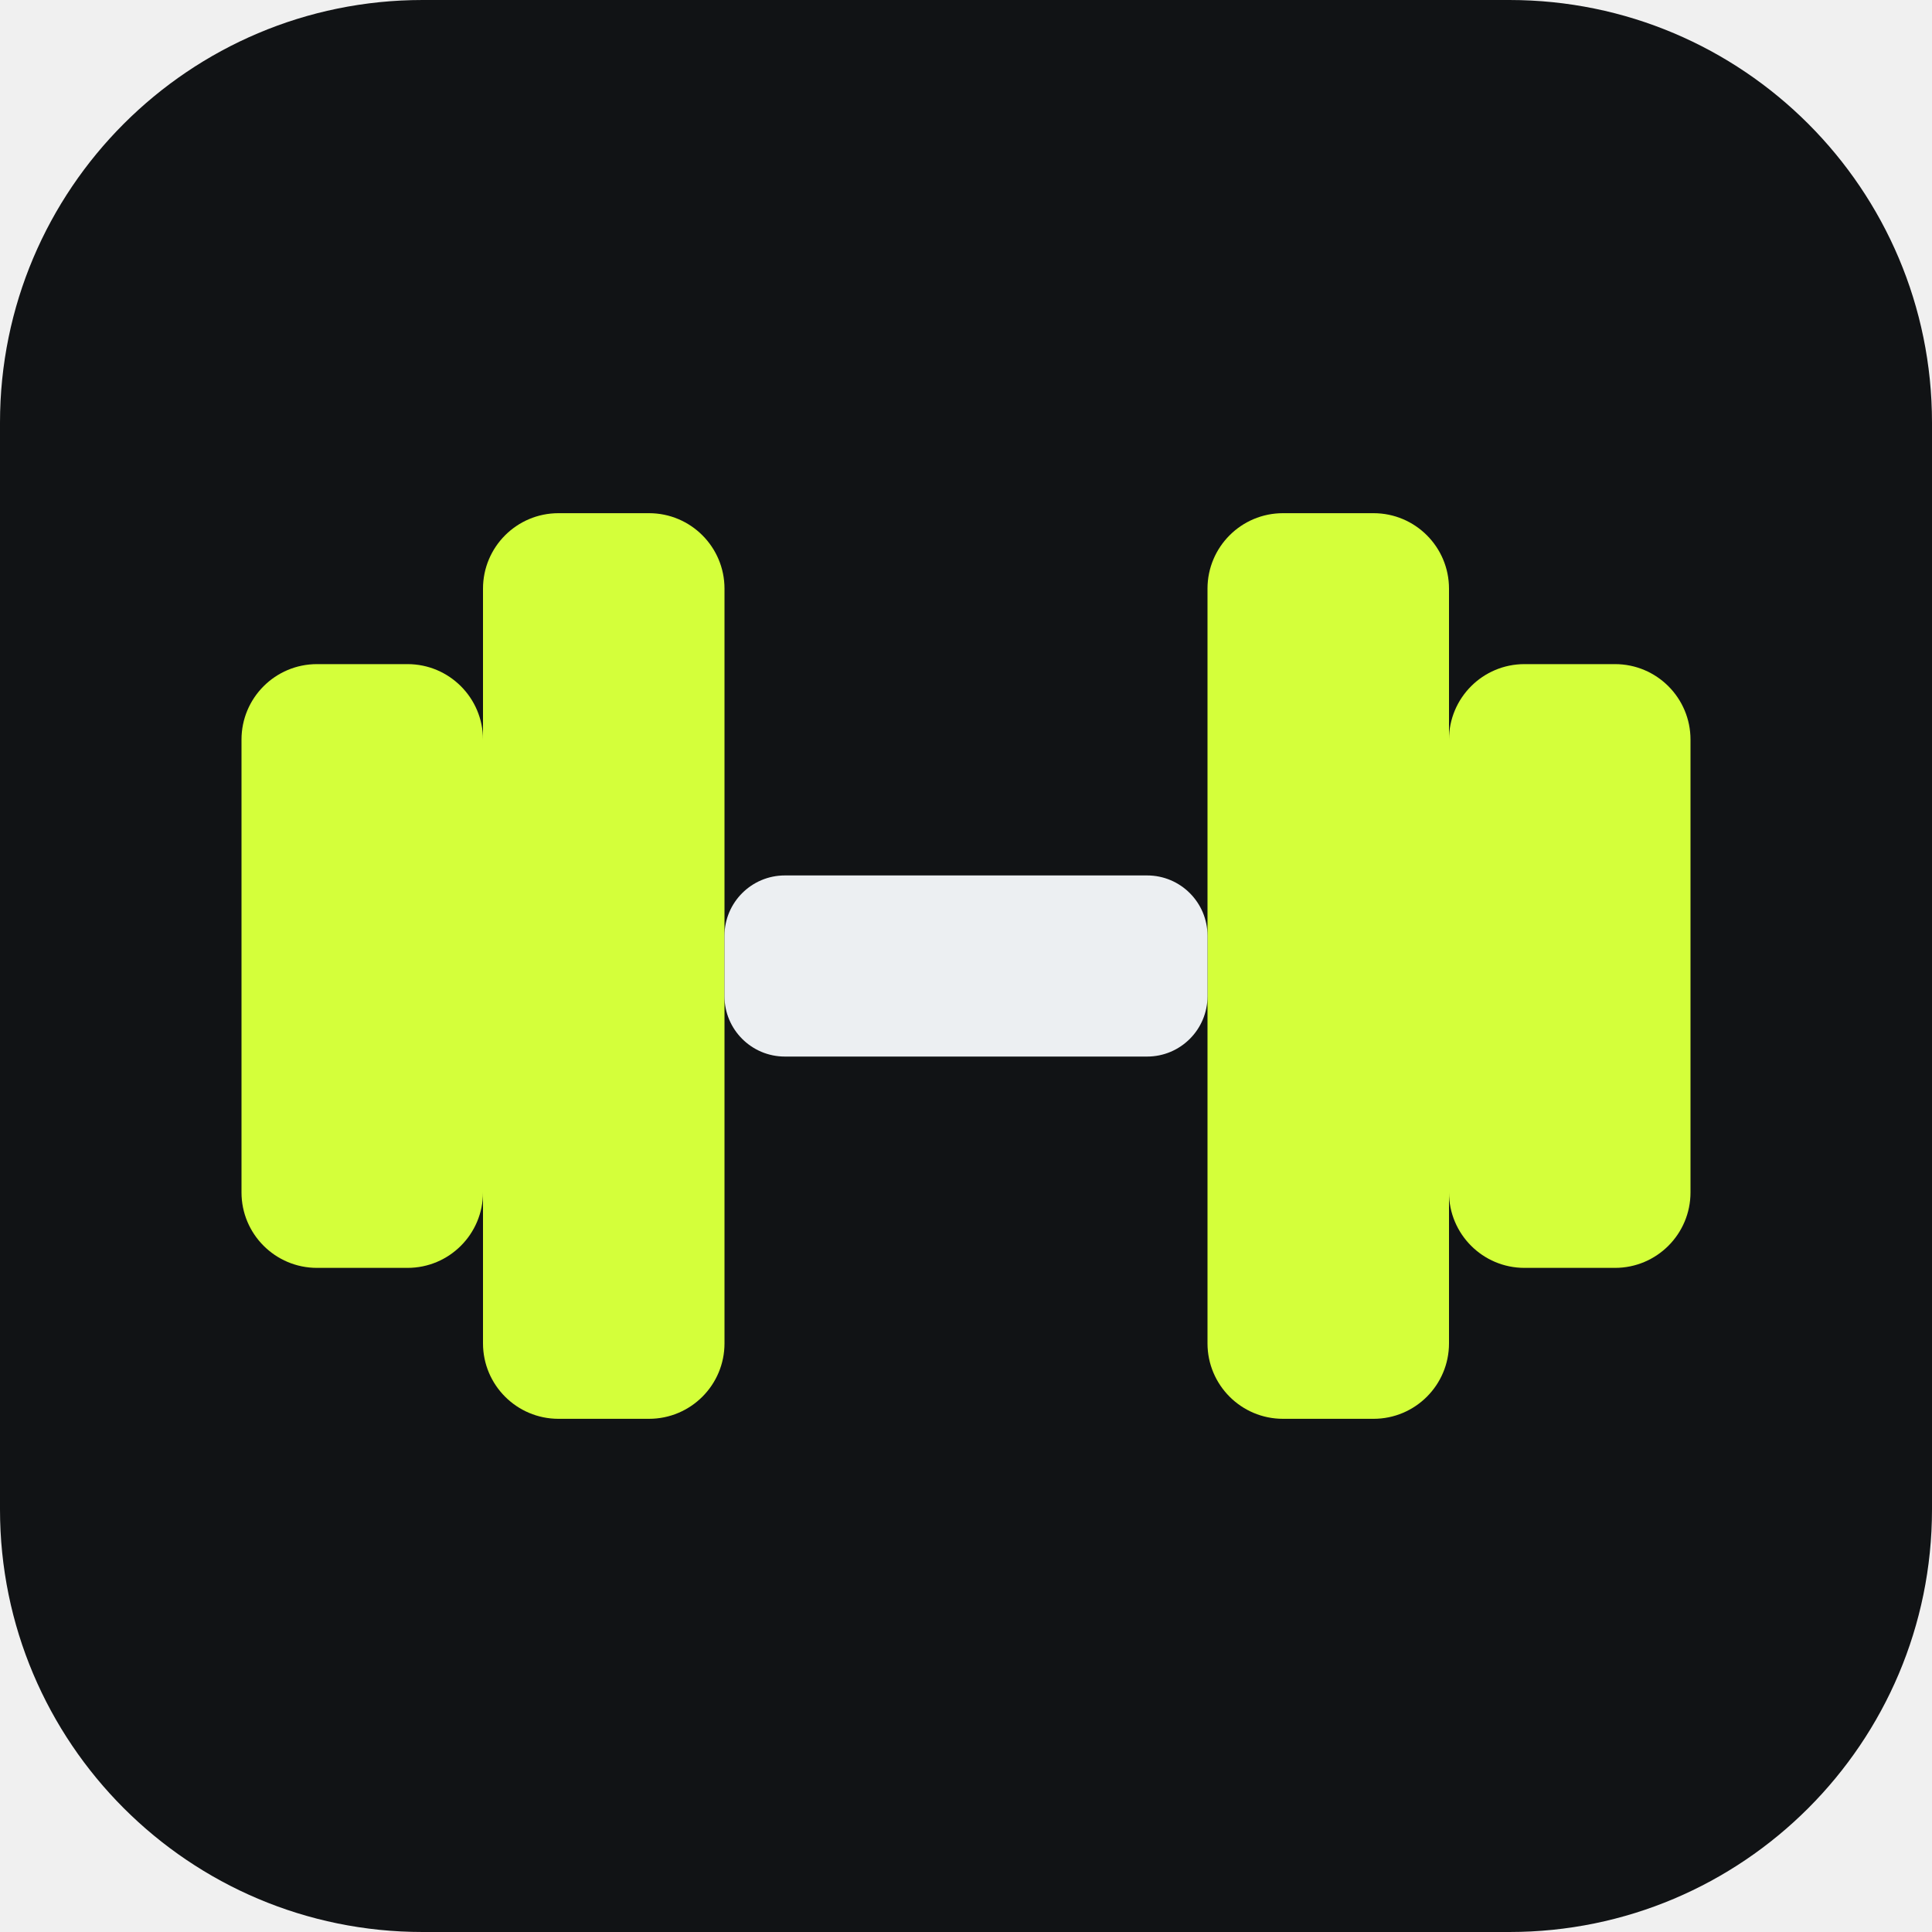
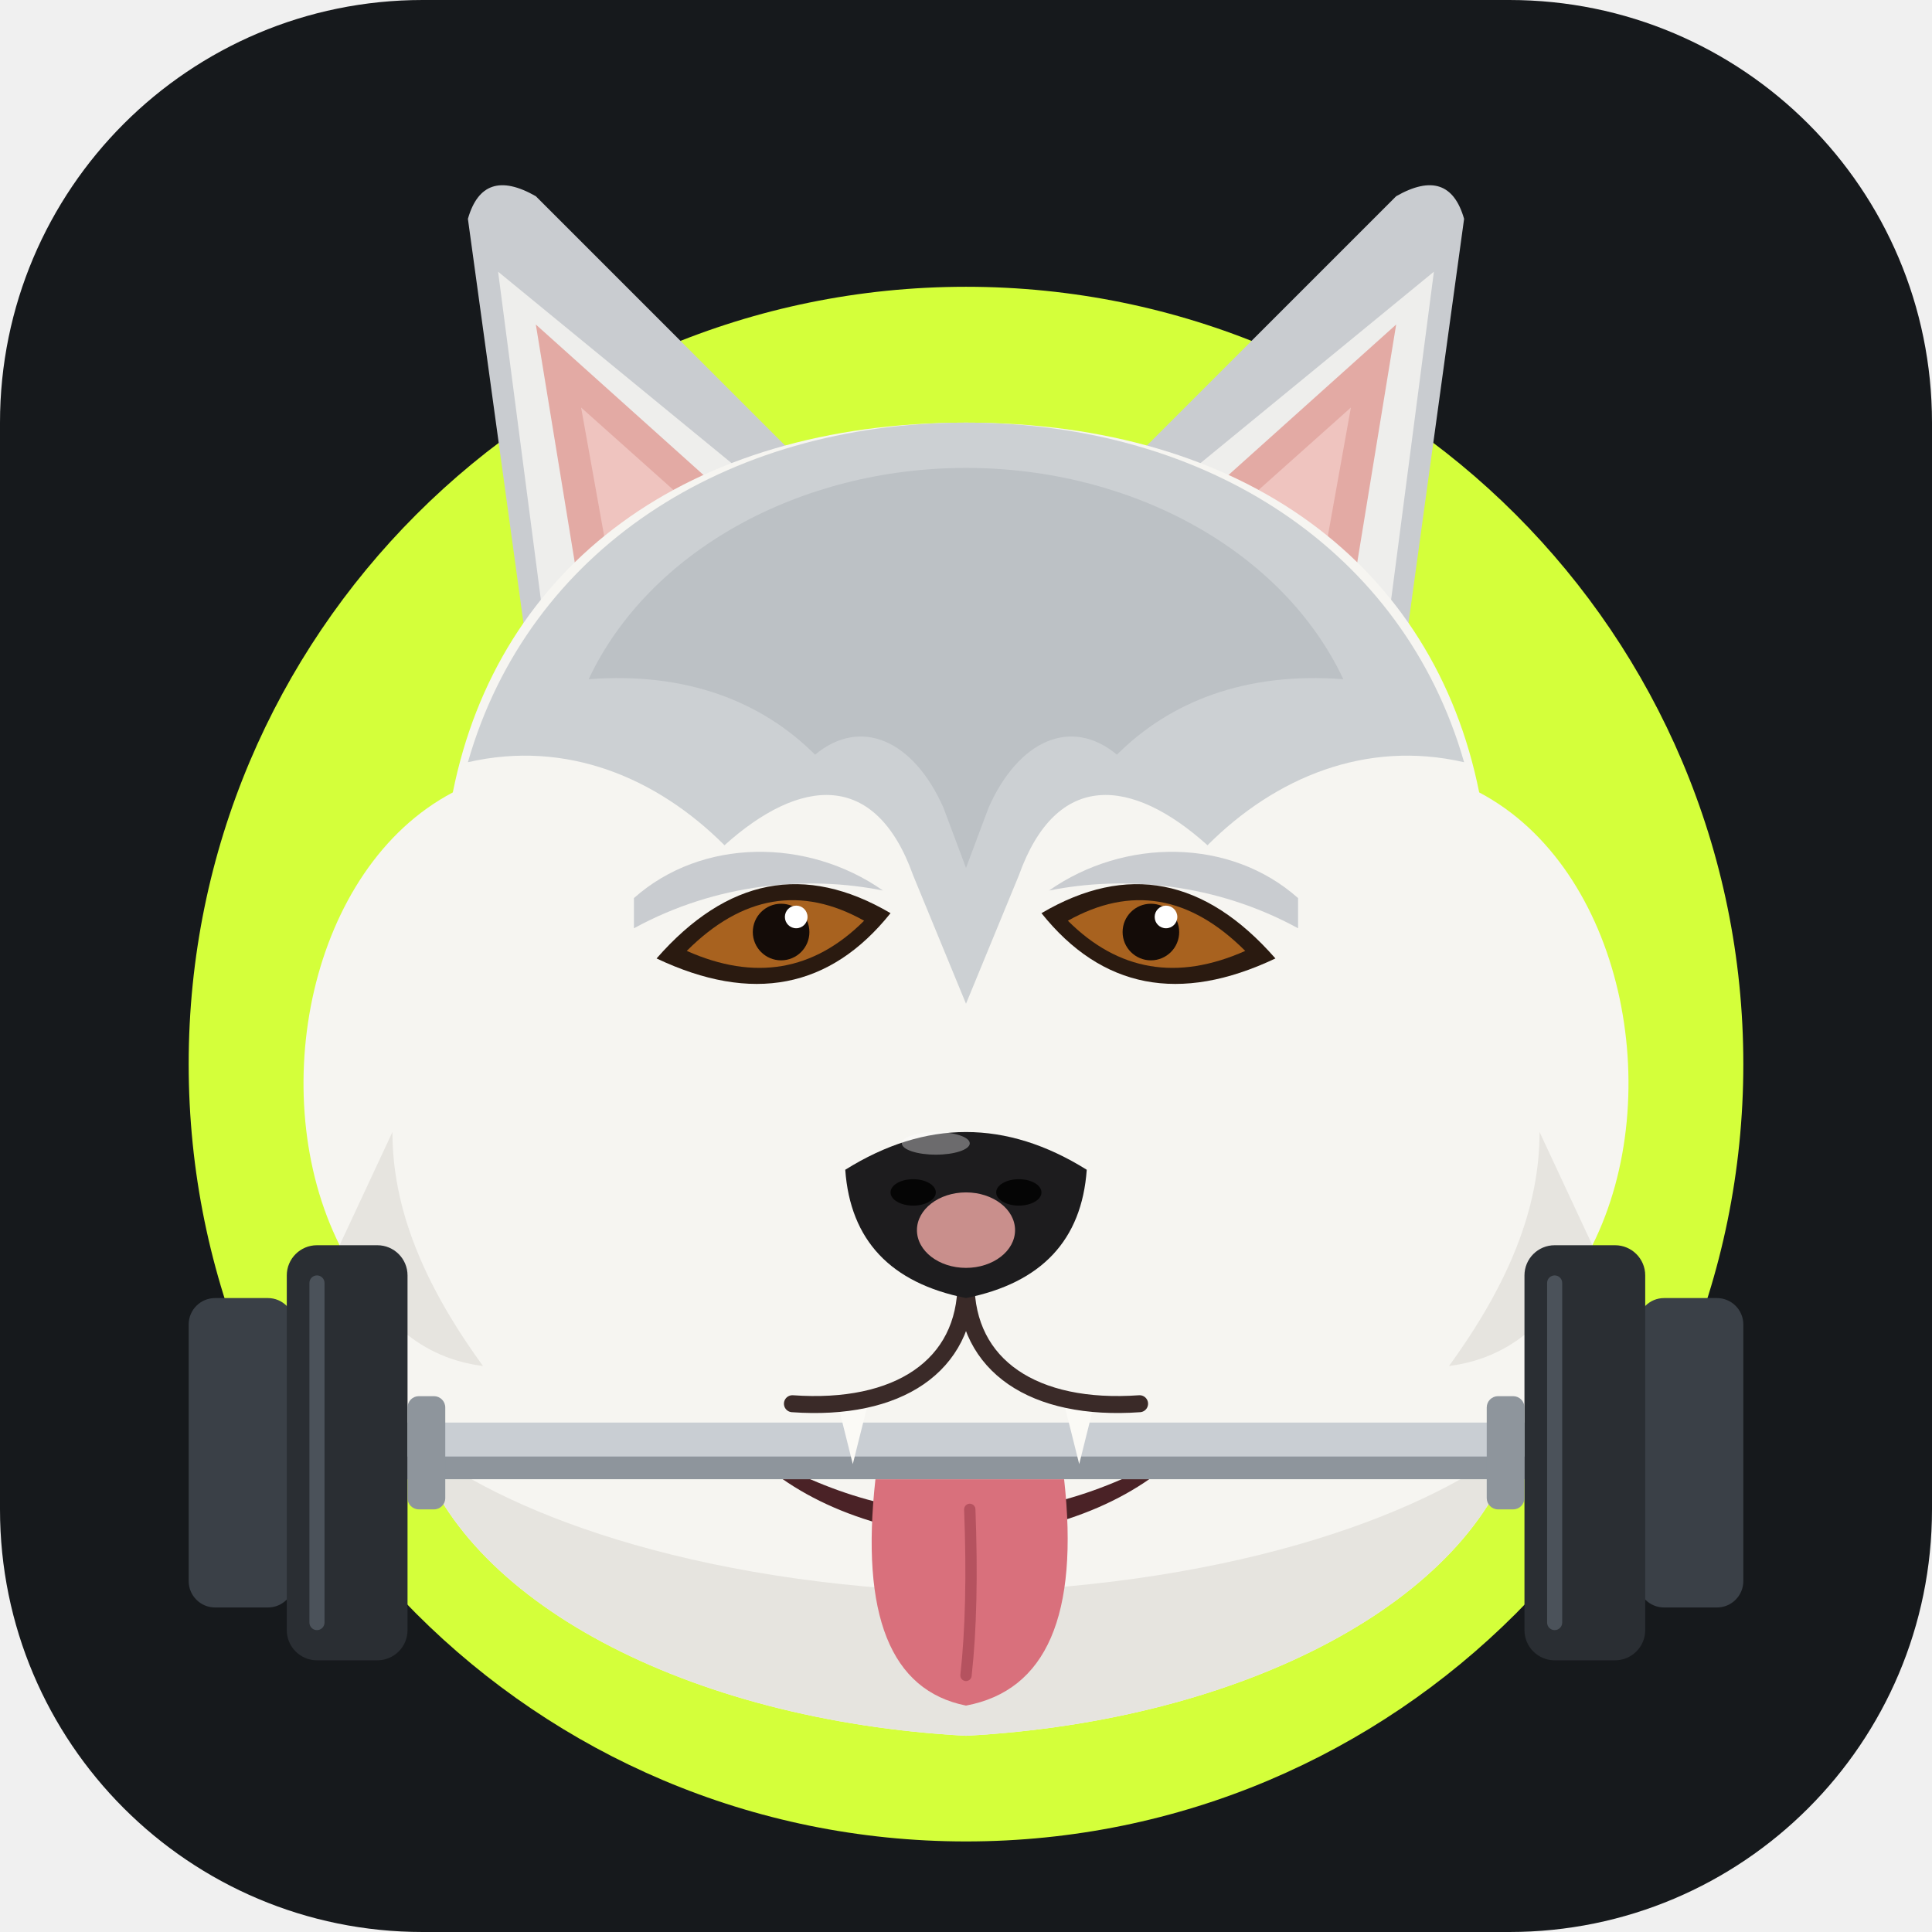
- <svg xmlns="http://www.w3.org/2000/svg" viewBox="0 0 64 64">
-   <rect width="64" height="64" rx="14" fill="#111315" />
-   <rect x="8" y="22" width="8" height="20" rx="2.5" fill="#d4ff3a" />
-   <rect x="16" y="17" width="8" height="30" rx="2.5" fill="#d4ff3a" />
-   <rect x="40" y="17" width="8" height="30" rx="2.5" fill="#d4ff3a" />
-   <rect x="48" y="22" width="8" height="20" rx="2.5" fill="#d4ff3a" />
-   <rect x="24" y="29" width="16" height="6" rx="2" fill="#eceff2" />
+ <svg xmlns="http://www.w3.org/2000/svg" viewBox="0 0 512 512">
+   <rect width="512" height="512" rx="112" fill="#16191c" />
+   <circle cx="256" cy="282" r="206" fill="#d4ff3a" />
+   <path d="M146 218 L124 58 Q128 44 142 52 L242 152 Z" fill="#c9ccd0" />
+   <path d="M150 210 L132 72 L232 154 Z" fill="#eeeeec" />
+   <path d="M160 196 L142 86 L220 156 Z" fill="#e3aaa4" />
+   <path d="M168 186 L154 108 L210 158 Z" fill="#efc4bf" />
+   <path d="M366 218 L388 58 Q384 44 370 52 L270 152 Z" fill="#c9ccd0" />
+   <path d="M362 210 L380 72 L280 154 Z" fill="#eeeeec" />
+   <path d="M352 196 L370 86 L292 156 Z" fill="#e3aaa4" />
+   <path d="M344 186 L358 108 L302 158 Z" fill="#efc4bf" />
+   <path d="M256 112 C330 112 380 150 392 210 C430 230 442 290 422 330 C444 352 424 384 402 382 C390 424 330 456 256 460 C182 456 122 424 110 382 C88 384 68 352 90 330 C70 290 82 230 120 210 C132 150 182 112 256 112 Z" fill="#f6f5f1" />
+   <path d="M110 382 C122 424 182 456 256 460 C330 456 390 424 402 382 C380 400 330 420 256 422 C182 420 132 400 110 382 Z" fill="#e6e4df" />
+   <path d="M90 330 C100 350 112 360 128 362 C112 340 104 320 104 300 Z" fill="#e6e4df" />
+   <path d="M422 330 C412 350 400 360 384 362 C400 340 408 320 408 300 Z" fill="#e6e4df" />
+   <path d="M256 112 C320 112 372 146 388 202 C362 196 338 206 320 224 C300 206 280 204 270 232 L256 266 L242 232 C232 204 212 206 192 224 C174 206 150 196 124 202 C140 146 192 112 256 112 Z" fill="#ccd0d3" />
+   <path d="M256 124 C300 124 340 146 356 180 C330 178 310 186 296 200 C284 190 270 196 262 214 L256 230 L250 214 C242 196 228 190 216 200 C202 186 182 178 156 180 C172 146 212 124 256 124 Z" fill="#bcc1c5" />
+   <path d="M168 238 C186 222 214 222 234 236 C214 232 190 234 168 246 Z" fill="#c9ccd0" />
+   <path d="M344 238 C326 222 298 222 278 236 C298 232 322 234 344 246 Z" fill="#c9ccd0" />
+   <path d="M174 254 Q202 222 236 242 Q212 272 174 254 Z" fill="#2a1a10" />
+   <path d="M182 252 Q204 230 229 244 Q209 264 182 252 Z" fill="#a8621f" />
+   <circle cx="207" cy="247" r="7.5" fill="#140c08" />
+   <circle cx="211" cy="243" r="3" fill="#fff" />
+   <path d="M338 254 Q310 222 276 242 Q300 272 338 254 Z" fill="#2a1a10" />
+   <path d="M330 252 Q308 230 283 244 Q303 264 330 252 Z" fill="#a8621f" />
+   <circle cx="305" cy="247" r="7.5" fill="#140c08" />
+   <circle cx="309" cy="243" r="3" fill="#fff" />
+   <path d="M196 382 Q256 420 316 382 Q296 404 256 408 Q216 404 196 382 Z" fill="#4a2226" />
+   <path d="M232 392 Q226 446 256 452 Q288 446 282 392 Z" fill="#d9707c" />
+   <path d="M257 400 Q258 426 256 444" fill="none" stroke="#b5525f" stroke-width="3" stroke-linecap="round" />
+   <rect x="72" y="377" width="368" height="15" rx="7" fill="#c9ced3" />
+   <rect x="72" y="386" width="368" height="6" rx="3" fill="#8e959c" />
+   <rect x="50" y="344" width="28" height="82" rx="7" fill="#3a4047" />
+   <rect x="76" y="330" width="32" height="110" rx="8" fill="#2a2e33" />
+   <rect x="82" y="338" width="4" height="94" rx="2" fill="#4b525a" />
+   <rect x="108" y="370" width="10" height="30" rx="3" fill="#8e959c" />
+   <rect x="434" y="344" width="28" height="82" rx="7" fill="#3a4047" />
+   <rect x="404" y="330" width="32" height="110" rx="8" fill="#2a2e33" />
+   <rect x="410" y="338" width="4" height="94" rx="2" fill="#4b525a" />
+   <rect x="394" y="370" width="10" height="30" rx="3" fill="#8e959c" />
+   <path d="M222 372 L230 372 L226 388 Z" fill="#fbfaf6" />
+   <path d="M282 372 L290 372 L286 388 Z" fill="#fbfaf6" />
+   <path d="M256 340 C256 362 238 374 210 372" fill="none" stroke="#3a2a28" stroke-width="4.5" stroke-linecap="round" />
+   <path d="M256 340 C256 362 274 374 302 372" fill="none" stroke="#3a2a28" stroke-width="4.5" stroke-linecap="round" />
+   <path d="M224 310 Q256 290 288 310 Q286 338 256 344 Q226 338 224 310 Z" fill="#1d1c1e" />
+   <ellipse cx="256" cy="326" rx="13" ry="10" fill="#c98f8c" />
+   <ellipse cx="242" cy="316" rx="6" ry="3.5" fill="#050505" />
+   <ellipse cx="270" cy="316" rx="6" ry="3.5" fill="#050505" />
+   <ellipse cx="248" cy="303" rx="9" ry="3" fill="#ffffff" opacity="0.35" />
</svg>
